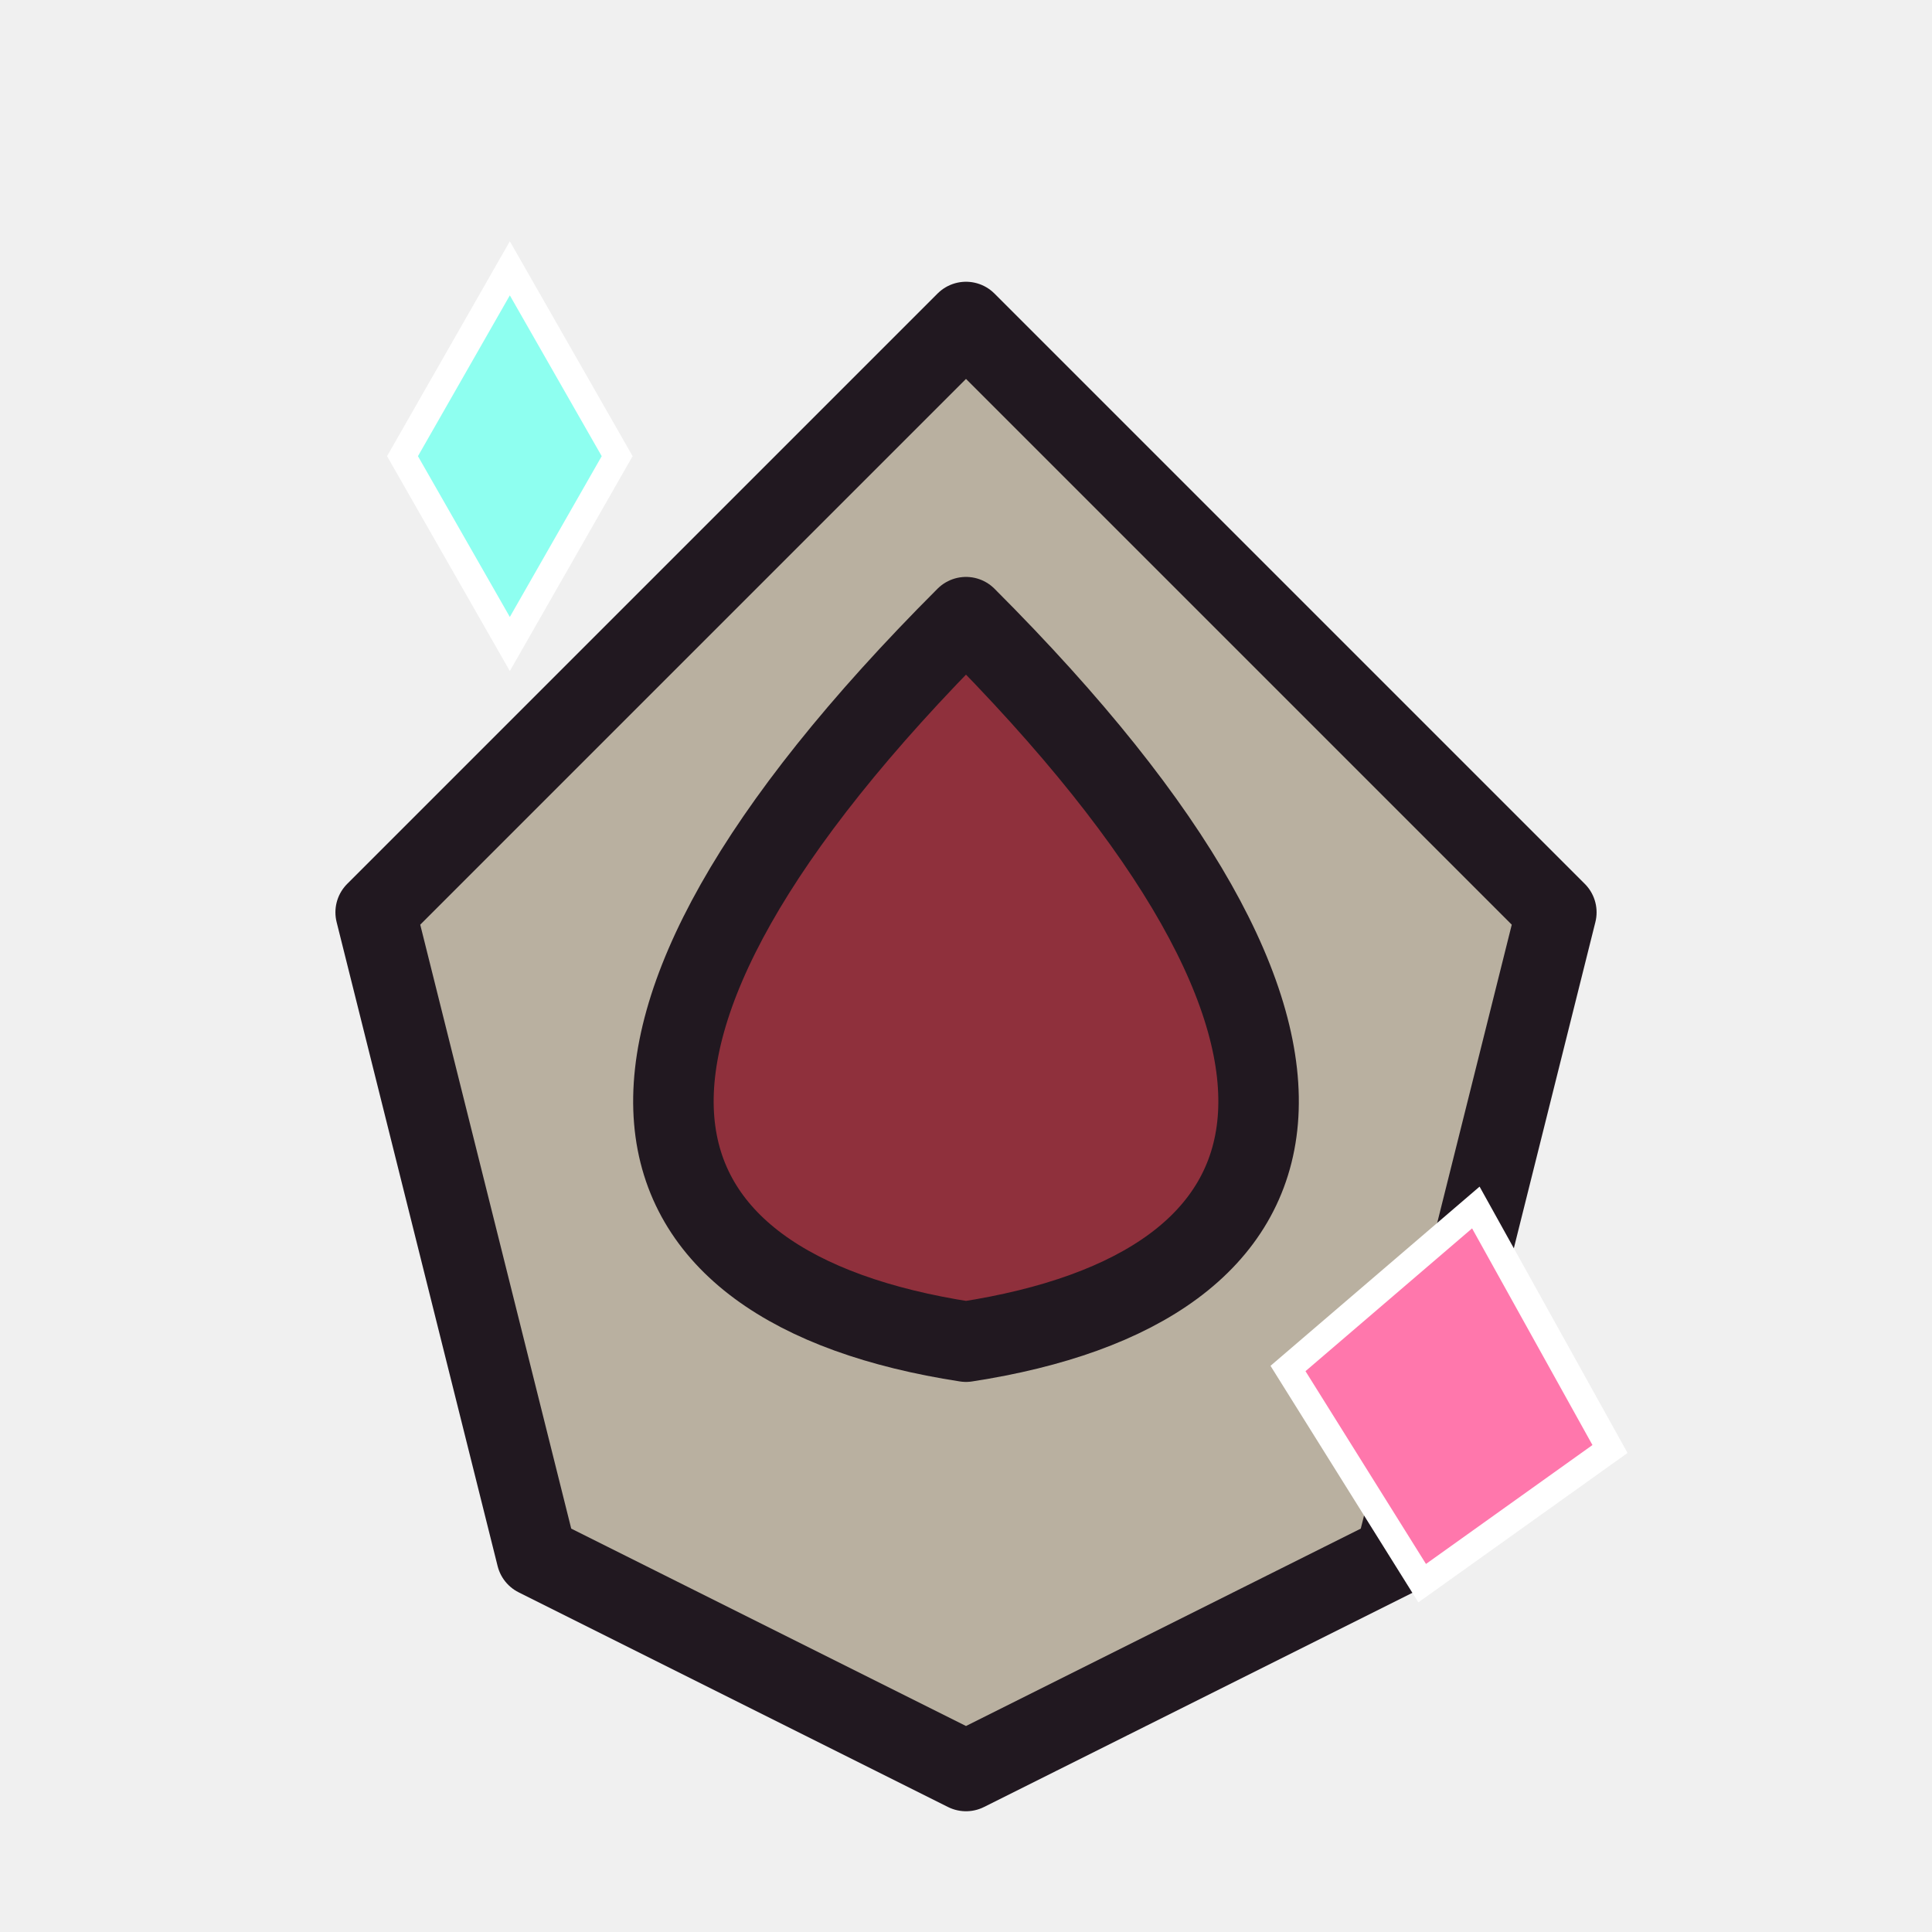
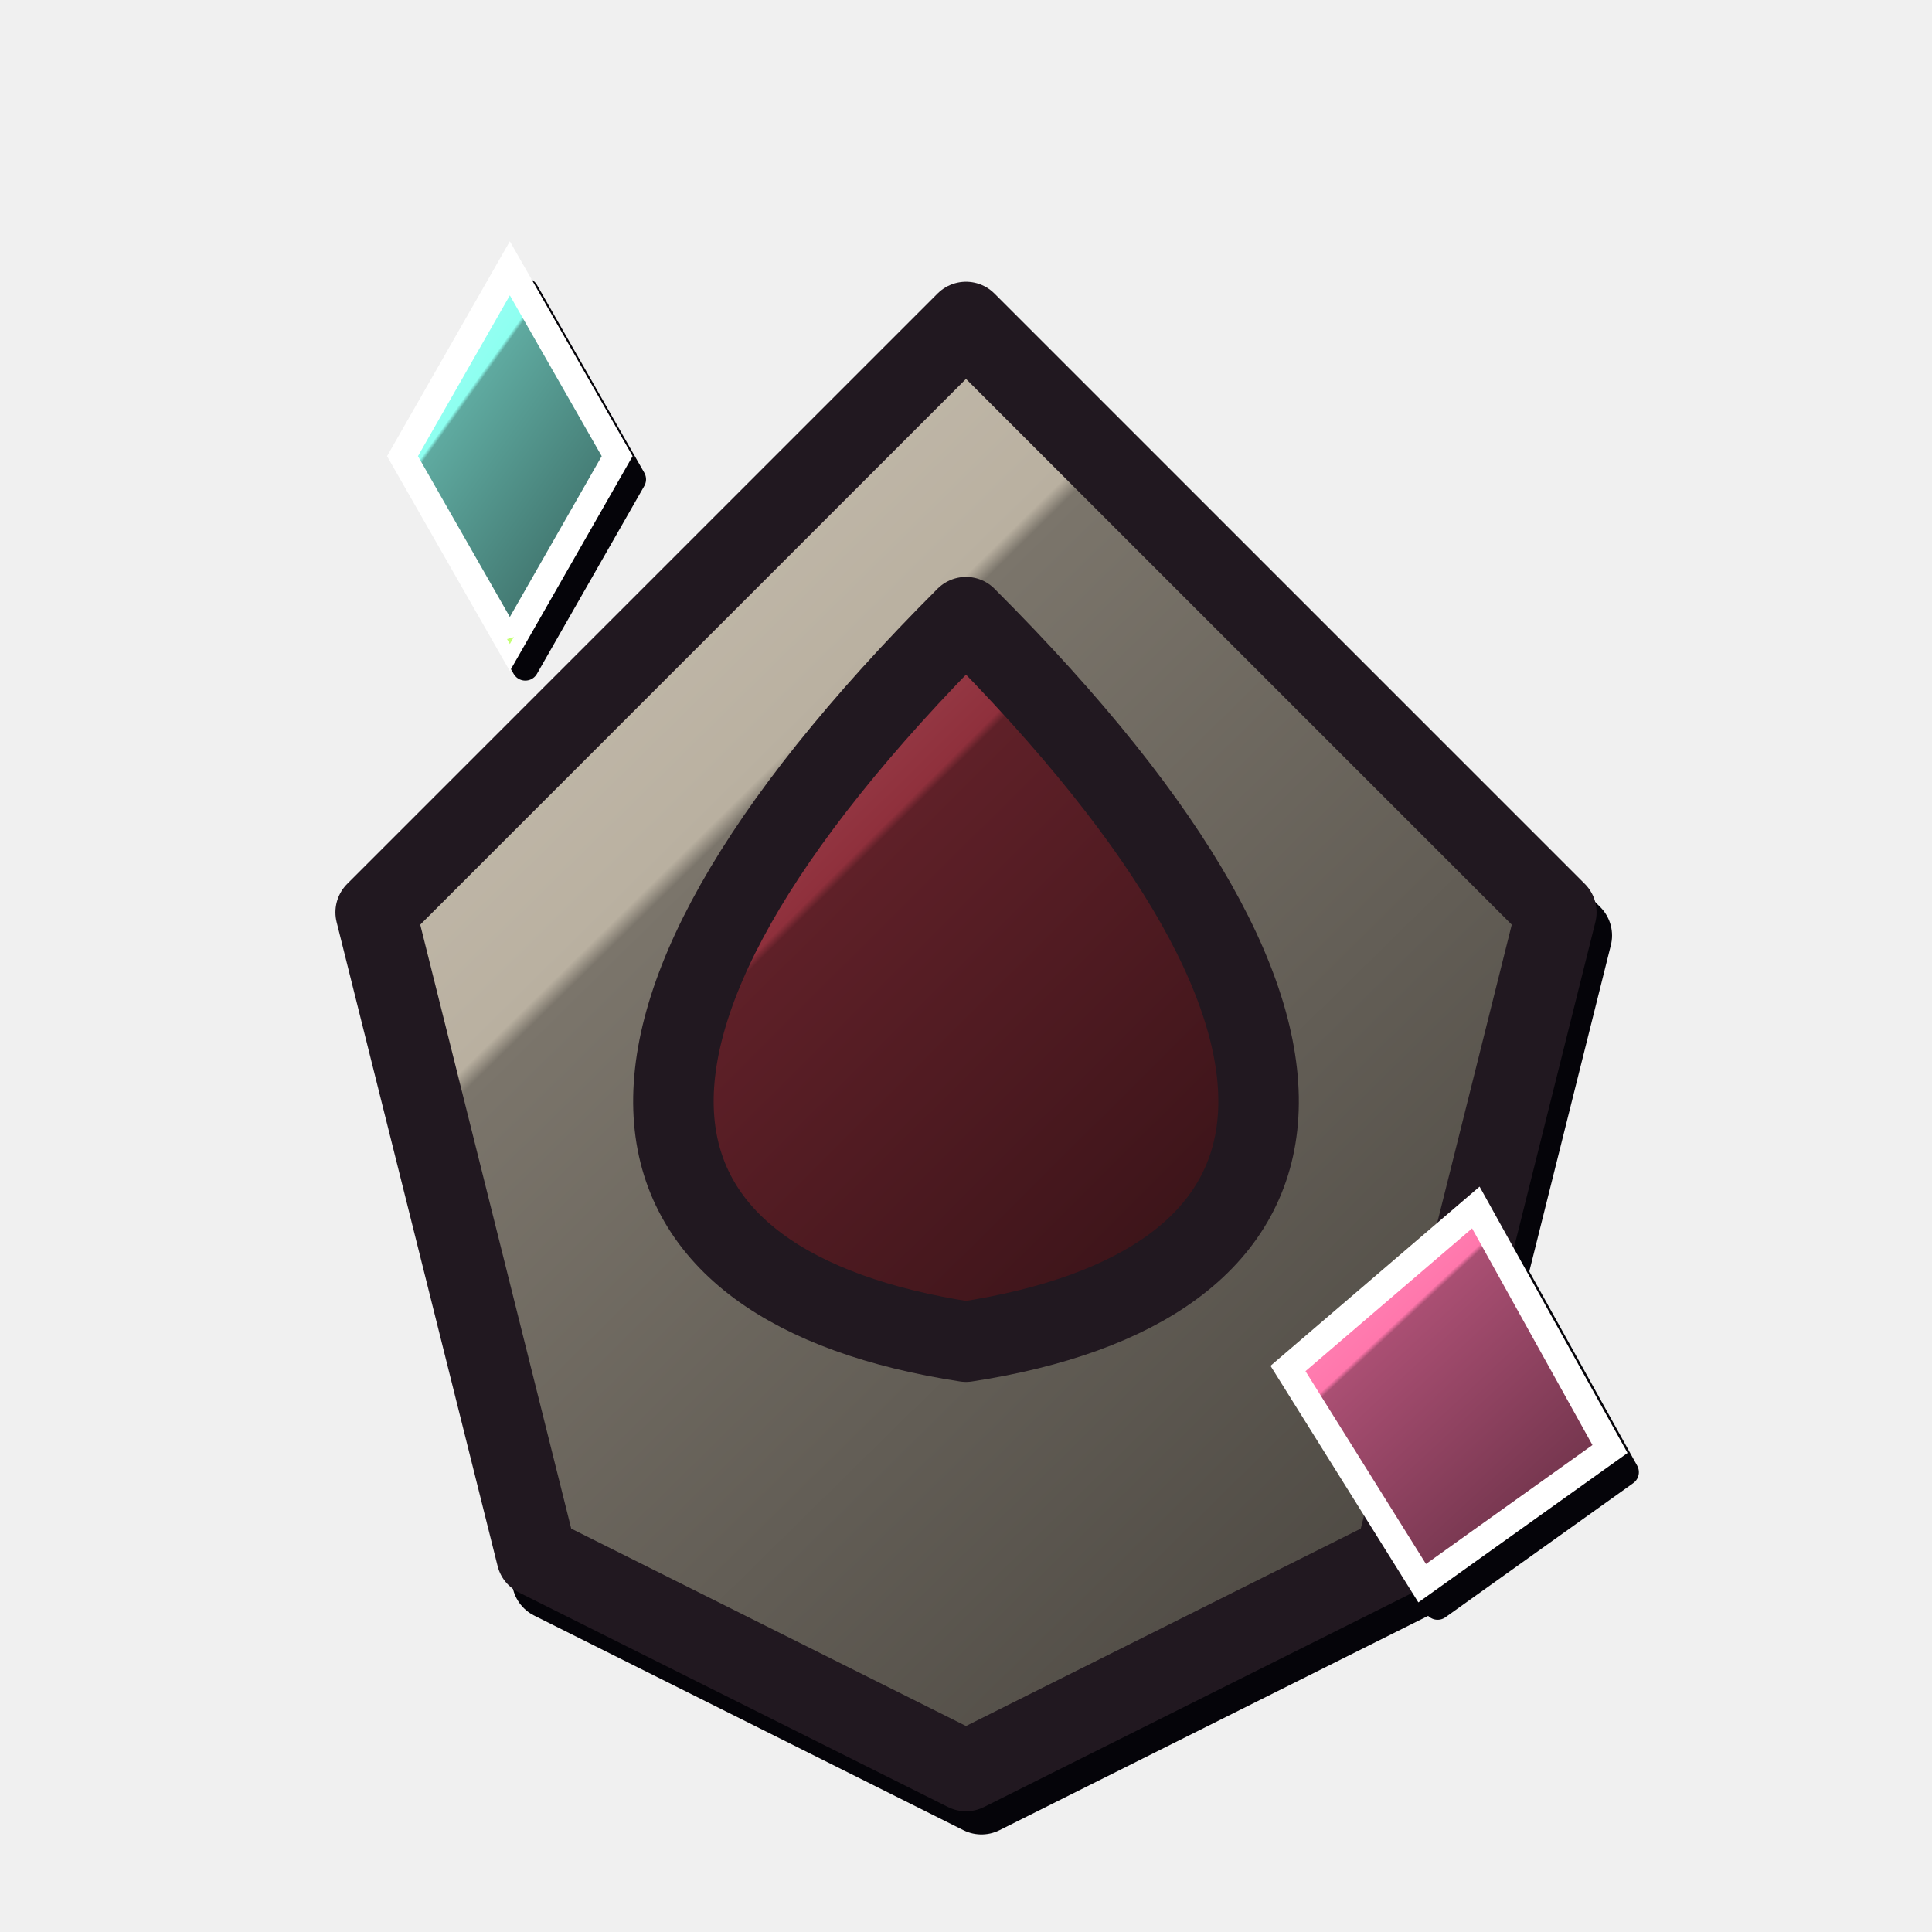
<svg xmlns="http://www.w3.org/2000/svg" width="128" height="128" viewBox="0 0 72 72">
-   <g fill="#b9b0a0" stroke="#211820" stroke-width="3" stroke-linejoin="round">
-     <path d="M36 12 L58 34 L52 58 L36 66 L20 58 L14 34 Z" />
-     <path d="M36 23 C20 39 23 48 36 50 C49 48 52 39 36 23Z" fill="#8f303c" />
+   <defs>
+     <clipPath id="inkSilhouette">
+       <g fill="#b9b0a0" stroke="#211820" stroke-width="3" stroke-linejoin="round">
+         <path d="M36 12 L58 34 L52 58 L36 66 L20 58 L14 34 Z" />
+         <path d="M36 23 C20 39 23 48 36 50 C49 48 52 39 36 23Z" fill="#8f303c" />
+       </g>
+       <path d="M15 17l4-7 4 7-4 7Z" fill="#8efff0" stroke="#fff" stroke-width="1" />
+       <path d="M48 51l7-6 5 9-7 5Z" fill="#ff77ac" stroke="#fff" stroke-width="1" />
+     </clipPath>
+     <linearGradient id="inkMetal0" x1="0" y1="0" x2="0.8" y2="1">
+       <stop offset="0" stop-color="#cdc5b8" />
+       <stop offset=".35" stop-color="#b9b0a0" />
+       <stop offset=".36" stop-color="#7b756b" />
+       <stop offset="1" stop-color="#4a4640" />
+     </linearGradient>
+     <linearGradient id="inkMetal1" x1="0" y1="0" x2="0.8" y2="1">
+       <stop offset="0" stop-color="#a95863" />
+       <stop offset=".35" stop-color="#8f303c" />
+       <stop offset=".36" stop-color="#5f2028" />
+       <stop offset="1" stop-color="#391318" />
+     </linearGradient>
+     <linearGradient id="inkMetal2" x1="0" y1="0" x2="0.8" y2="1">
+       <stop offset="0" stop-color="#a8fffc" />
+       <stop offset=".35" stop-color="#8efff0" />
+       <stop offset=".36" stop-color="#5faaa0" />
+       <stop offset="1" stop-color="#386660" />
+     </linearGradient>
+     <linearGradient id="inkMetal3" x1="0" y1="0" x2="0.8" y2="1">
+       <stop offset="0" stop-color="#ff95c2" />
+       <stop offset=".35" stop-color="#ff77ac" />
+       <stop offset=".36" stop-color="#aa4f73" />
+       <stop offset="1" stop-color="#662f44" />
+     </linearGradient>
+   </defs>
+   <g transform="translate(0.576 0.864)" stroke="#050409" stroke-width="1.728" stroke-linejoin="round">
+     <g fill="url(#inkMetal0)" stroke="#211820" stroke-width="3" stroke-linejoin="round">
+       <path d="M36 12 L58 34 L52 58 L36 66 L20 58 L14 34 Z" fill="#050409" stroke="#050409" />
+       <path d="M36 23 C20 39 23 48 36 50 C49 48 52 39 36 23Z" fill="#050409" stroke="#050409" />
+     </g>
+     <path d="M15 17l4-7 4 7-4 7Z" fill="#050409" stroke="#050409" stroke-width="1" />
+     <path d="M48 51l7-6 5 9-7 5Z" fill="#050409" stroke="#050409" stroke-width="1" />
  </g>
-   <path d="M15 17l4-7 4 7-4 7Z" fill="#8efff0" stroke="#fff" stroke-width="1" />
-   <path d="M48 51l7-6 5 9-7 5Z" fill="#ff77ac" stroke="#fff" stroke-width="1" />
+   <g>
+     <g fill="url(#inkMetal0)" stroke="#211820" stroke-width="3" stroke-linejoin="round">
+       <path d="M36 12 L58 34 L52 58 L36 66 L20 58 L14 34 Z" />
+       <path d="M36 23 C20 39 23 48 36 50 C49 48 52 39 36 23Z" fill="url(#inkMetal1)" />
+     </g>
+     <path d="M15 17l4-7 4 7-4 7Z" fill="url(#inkMetal2)" stroke="#fff" stroke-width="1" />
+     <path d="M48 51l7-6 5 9-7 5Z" fill="url(#inkMetal3)" stroke="#fff" stroke-width="1" />
+   </g>
+   <g clip-path="url(#inkSilhouette)">
+     <path d="M15.84 25.2L57.6 12.96" fill="none" stroke="#BDFF65" stroke-width="0.936" opacity=".9" />
+     <path d="M15.84 25.2L57.6 12.96" fill="none" stroke="#FFF4DE" stroke-width="0.288" opacity=".95" />
+   </g>
</svg>
